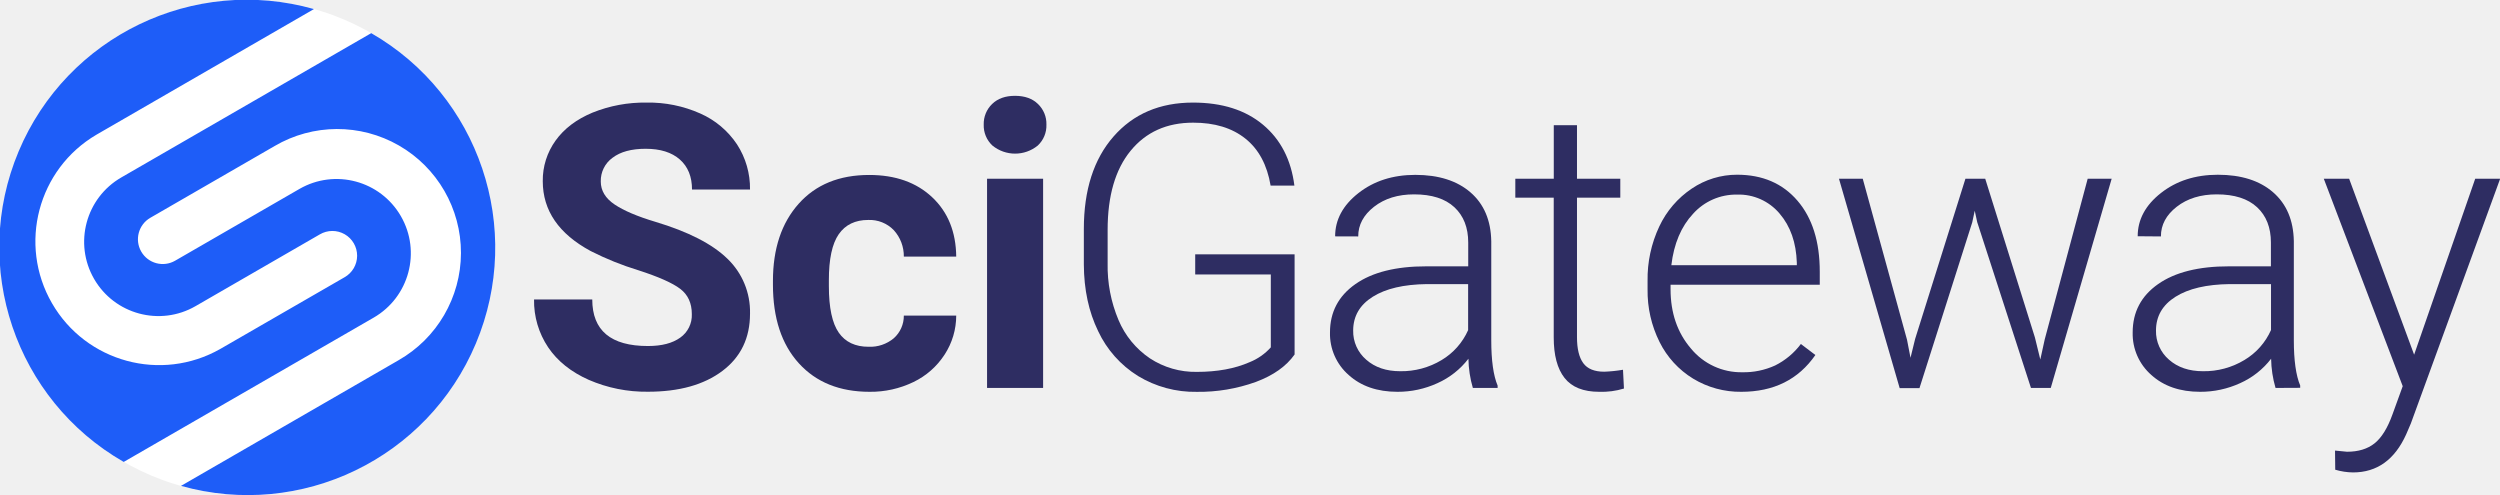
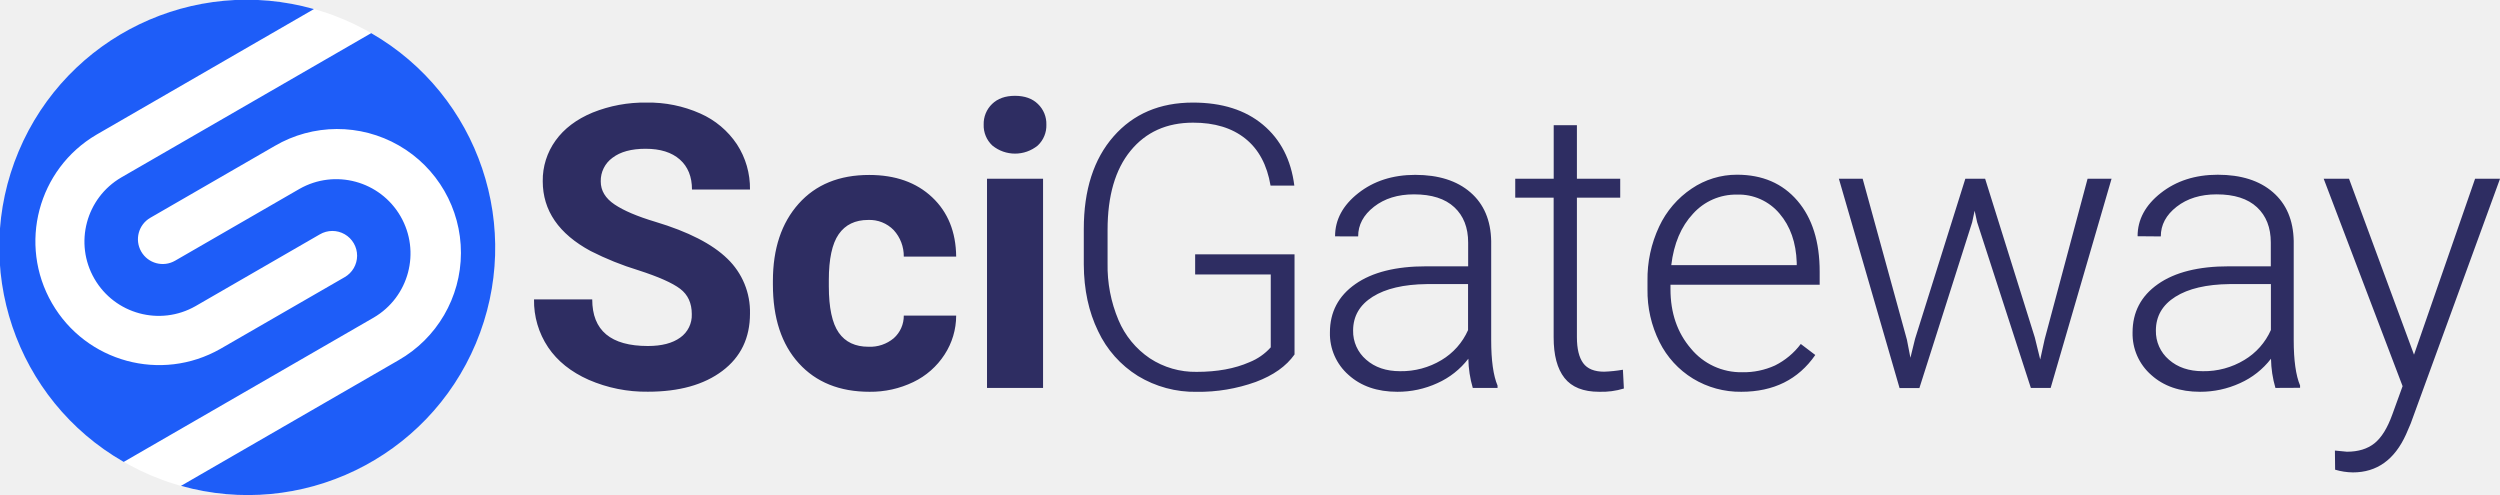
- <svg xmlns="http://www.w3.org/2000/svg" viewBox="0 0 1010.2 200">
-   <g fill="#2e2d62" data-name="Text">
-     <path transform="translate(-.5)" d="m280.05 126.91q0-6.63-4.68-10.19t-16.88-7.5a120.09 120.09 0 0 1-19.3-7.77q-19.36-10.45-19.37-28.21a27.43 27.43 0 0 1 5.18-16.44q5.19-7.23 14.92-11.29a56.1 56.1 0 0 1 21.83-4.06 51.14 51.14 0 0 1 21.72 4.41 34.6 34.6 0 0 1 14.83 12.46 32.66 32.66 0 0 1 5.27 18.28h-23.44q0-7.81-4.92-12.15t-13.83-4.33q-8.59 0-13.36 3.63a11.47 11.47 0 0 0-4.76 9.57q0 5.55 5.58 9.3t16.45 7q20 6 29.14 14.92a29.73 29.73 0 0 1 9.14 22.19q0 14.76-11.17 23.16t-30.08 8.4a58.16 58.16 0 0 1-23.91-4.8q-10.77-4.79-16.41-13.14a33.67 33.67 0 0 1-5.7-19.35h23.52q0 18.83 22.5 18.82 8.35 0 13.05-3.39a11.07 11.07 0 0 0 4.68-9.52z" />
-     <path transform="translate(-.5)" d="m351.5 140.12a14.83 14.83 0 0 0 10.16-3.44 12.08 12.08 0 0 0 4.06-9.14h21.17a28.86 28.86 0 0 1-4.69 15.74 30.93 30.93 0 0 1-12.61 11.1 39.64 39.64 0 0 1-17.7 3.94q-18.12 0-28.59-11.52t-10.47-31.8v-1.48q0-19.53 10.39-31.18t28.52-11.64q15.86 0 25.43 9t9.72 24h-21.17a15.56 15.56 0 0 0-4.06-10.7 13.57 13.57 0 0 0-10.32-4.12q-7.89 0-11.91 5.75t-4 18.66v2.35q0 13.06 4 18.78t12.07 5.7z" />
-     <path transform="translate(-.5)" d="M398,50.35A11.15,11.15,0,0,1,401.42,42q3.4-3.29,9.26-3.28T419.9,42a11.08,11.08,0,0,1,3.44,8.36,11.08,11.08,0,0,1-3.48,8.44,14.49,14.49,0,0,1-18.36,0A11.08,11.08,0,0,1,398,50.35Zm24,106.41H399.35V72.23H422Z" />
-     <path transform="translate(-.5)" d="M523.62,143.24q-5,7.11-15.67,11.1a67.89,67.89,0,0,1-23.86,4,44.22,44.22,0,0,1-23.75-6.41,42.62,42.62,0,0,1-16.1-18.12q-5.7-11.71-5.78-26.88V92.54q0-23.67,12-37.38t32.11-13.71q17.58,0,28.28,8.94T523.54,75h-9.61q-2.11-12.54-10.2-19T482.6,49.57q-15.93,0-25.23,11.34t-9.3,32v13.44a56.2,56.2,0,0,0,4.41,23,35,35,0,0,0,12.66,15.44,33.45,33.45,0,0,0,18.95,5.48q12.42,0,21.32-3.91a22.92,22.92,0,0,0,8.6-6V110.9H483.46v-8.13h40.16Z" />
-     <path transform="translate(-.5)" d="M595.65,156.76a44.6,44.6,0,0,1-1.79-11.8,32.51,32.51,0,0,1-12.54,9.88,38.39,38.39,0,0,1-16.13,3.48q-12.2,0-19.73-6.8a22.12,22.12,0,0,1-7.54-17.18q0-12.34,10.27-19.54t28.64-7.18h16.95V98q0-9.06-5.59-14.26t-16.29-5.2q-9.76,0-16.17,5t-6.4,12L540,95.51q0-10.08,9.38-17.46t23-7.39q14.14,0,22.31,7.07t8.4,19.73v40q0,12.27,2.57,18.36v.94ZM566.28,150A31.4,31.4,0,0,0,583,145.51a26.68,26.68,0,0,0,10.74-12.11V114.8H577.06q-14,.17-21.87,5.12t-7.9,13.63a15.1,15.1,0,0,0,5.28,11.8Q557.84,150,566.28,150Z" />
-     <path transform="translate(-.5)" d="M637.73,50.59V72.23h17.5v7.65h-17.5v56.39q0,7,2.54,10.48c1.69,2.3,4.52,3.45,8.47,3.45a56.86,56.86,0,0,0,7.58-.79l.39,7.59a30.47,30.47,0,0,1-10,1.32q-9.6,0-14-5.59t-4.38-16.44V79.88H612.81V72.23h15.54V50.59Z" />
-     <path transform="translate(-.5)" d="m704.14 158.32a36.68 36.68 0 0 1-19.49-5.32 36.2 36.2 0 0 1-13.56-14.81 46.11 46.11 0 0 1-4.84-21.29v-3.36a49.75 49.75 0 0 1 4.72-22 37.62 37.62 0 0 1 13.17-15.35 32.5 32.5 0 0 1 18.28-5.59q15.39 0 24.41 10.51t9 28.71v5.24h-60.29v1.79q0 14.39 8.25 24a26.21 26.21 0 0 0 20.74 9.57 30.5 30.5 0 0 0 13.24-2.73 29.39 29.39 0 0 0 10.43-8.69l5.86 4.45q-10.3 14.87-29.92 14.87zm-1.72-79.69a23.35 23.35 0 0 0-17.77 7.74q-7.23 7.72-8.79 20.78h50.7v-1q-0.39-12.18-6.95-19.84a21.58 21.58 0 0 0-17.19-7.68z" />
-     <path transform="translate(-.5)" d="m771.09 137.3 1.41 7.27 1.88-7.66 20.31-64.68h8l20.08 64.14 2.18 8.9 1.8-8.2 17.34-64.84h9.69l-24.61 84.53h-8l-21.72-67-1-4.61-1 4.68-21.33 67h-8l-24.53-84.6h9.61z" />
-     <path transform="translate(-.5)" d="M920,156.76a44.6,44.6,0,0,1-1.79-11.8,32.51,32.51,0,0,1-12.54,9.88,38.39,38.39,0,0,1-16.13,3.48q-12.2,0-19.73-6.8a22.12,22.12,0,0,1-7.54-17.18q0-12.34,10.27-19.54t28.64-7.18h16.95V98q0-9.06-5.59-14.26t-16.29-5.2q-9.76,0-16.17,5t-6.4,12l-9.38-.08q0-10.08,9.38-17.46t23-7.39q14.15,0,22.31,7.07t8.4,19.73v40q0,12.27,2.57,18.36v.94ZM890.67,150a31.4,31.4,0,0,0,16.76-4.53,26.68,26.68,0,0,0,10.74-12.11V114.8H901.45q-14,.17-21.87,5.12t-7.89,13.63a15.09,15.09,0,0,0,5.27,11.8Q882.23,150,890.67,150Z" />
-     <path transform="translate(-.5)" d="M976,143.32l24.68-71.09h10.08l-36.09,98.9-1.88,4.38q-6.94,15.39-21.48,15.39a26.22,26.22,0,0,1-7.19-1.1l-.08-7.73,4.85.47q6.87,0,11.13-3.4t7.23-11.68l4.14-11.41L939.5,72.23h10.24Z" />
-   </g>
-   <g data-name="White circle">
-     <circle cx="100" cy="100" r="100" fill="#fff" />
-   </g>
-   <g data-name="S mark">
-     <path transform="translate(-.5)" d="M150.51,13.39,49.52,71.7a30,30,0,0,0,30,52l50.23-29a10,10,0,1,1,10,17.32L89.52,141a50,50,0,0,1-50-86.6L127.37,3.66a100,100,0,0,0-76.88,183l101-58.31a30,30,0,0,0-30-52l-50.23,29A10,10,0,0,1,61.25,88l50.23-29a50,50,0,1,1,50,86.6L73.63,196.34A100,100,0,0,0,150.51,13.39Z" fill="#1e5df8" />
-   </g>
+ <svg xmlns="http://www.w3.org/2000/svg" width="1010.25" height="200" viewBox="0 0 1010.25 200">
+   <path d="M279.55 126.91q0-6.63-4.68-10.19t-16.88-7.5a120.09 120.09 0 0 1-19.3-7.77Q219.33 91 219.32 73.24a27.43 27.43 0 0 1 5.18-16.44q5.19-7.23 14.92-11.29a56.1 56.1 0 0 1 21.83-4.06 51.14 51.14 0 0 1 21.72 4.41 34.6 34.6 0 0 1 14.83 12.46 32.66 32.66 0 0 1 5.27 18.28h-23.44q0-7.81-4.92-12.15t-13.83-4.33q-8.59 0-13.36 3.63a11.47 11.47 0 0 0-4.76 9.57q0 5.55 5.58 9.3t16.45 7q20 6 29.14 14.92a29.73 29.73 0 0 1 9.14 22.19q0 14.76-11.17 23.16t-30.08 8.4a58.16 58.16 0 0 1-23.91-4.8q-10.77-4.79-16.41-13.14a33.67 33.67 0 0 1-5.7-19.35h23.52q0 18.83 22.5 18.82 8.35 0 13.05-3.39a11.07 11.07 0 0 0 4.68-9.52ZM351 140.12a14.83 14.83 0 0 0 10.16-3.44 12.08 12.08 0 0 0 4.06-9.14h21.17a28.86 28.86 0 0 1-4.69 15.74 30.93 30.93 0 0 1-12.61 11.1 39.64 39.64 0 0 1-17.7 3.94q-18.12 0-28.59-11.52T312.33 115v-1.48q0-19.53 10.39-31.18t28.52-11.64q15.86 0 25.43 9t9.72 24h-21.17a15.56 15.56 0 0 0-4.06-10.7 13.57 13.57 0 0 0-10.32-4.12q-7.89 0-11.91 5.75t-4 18.66v2.35q0 13.06 4 18.78t12.07 5.7Zm46.5-89.77a11.15 11.15 0 0 1 3.42-8.35q3.4-3.29 9.26-3.28T419.4 42a11.08 11.08 0 0 1 3.44 8.36 11.08 11.08 0 0 1-3.48 8.44 14.49 14.49 0 0 1-18.36 0 11.08 11.08 0 0 1-3.5-8.45Zm24 106.41h-22.65V72.23h22.65Zm101.62-13.52q-5 7.11-15.67 11.1a67.89 67.89 0 0 1-23.86 4 44.22 44.22 0 0 1-23.75-6.41 42.62 42.62 0 0 1-16.1-18.12q-5.7-11.71-5.78-26.88V92.54q0-23.67 12-37.38t32.11-13.71q17.58 0 28.28 8.94T523.04 75h-9.61q-2.11-12.54-10.2-19t-21.13-6.43q-15.93 0-25.23 11.34t-9.3 32v13.44a56.2 56.2 0 0 0 4.41 23 35 35 0 0 0 12.66 15.44 33.45 33.45 0 0 0 18.95 5.48q12.42 0 21.32-3.91a22.92 22.92 0 0 0 8.6-6V110.9h-30.55v-8.13h40.16Zm72.03 13.52a44.6 44.6 0 0 1-1.79-11.8 32.51 32.51 0 0 1-12.54 9.88 38.39 38.39 0 0 1-16.13 3.48q-12.2 0-19.73-6.8a22.12 22.12 0 0 1-7.54-17.18q0-12.34 10.27-19.54t28.64-7.18h16.95V98q0-9.06-5.59-14.26t-16.29-5.2q-9.76 0-16.17 5t-6.4 12l-9.33-.03q0-10.08 9.38-17.46t23-7.39q14.14 0 22.31 7.07t8.4 19.73v40q0 12.27 2.57 18.36v.94ZM565.78 150a31.4 31.4 0 0 0 16.72-4.49 26.68 26.68 0 0 0 10.74-12.11v-18.6h-16.68q-14 .17-21.87 5.12t-7.9 13.63a15.1 15.1 0 0 0 5.28 11.8q5.27 4.65 13.71 4.65Zm71.45-99.41v21.64h17.5v7.65h-17.5v56.39q0 7 2.54 10.48c1.69 2.3 4.52 3.45 8.47 3.45a56.86 56.86 0 0 0 7.58-.79l.39 7.59a30.47 30.47 0 0 1-10 1.32q-9.6 0-14-5.59t-4.38-16.44V79.88h-15.52v-7.65h15.54V50.59Zm66.41 107.73a36.68 36.68 0 0 1-19.49-5.32 36.2 36.2 0 0 1-13.56-14.81 46.11 46.11 0 0 1-4.84-21.29v-3.36a49.75 49.75 0 0 1 4.72-22 37.62 37.62 0 0 1 13.17-15.35 32.5 32.5 0 0 1 18.28-5.59q15.39 0 24.41 10.51t9 28.71v5.24h-60.29v1.79q0 14.39 8.25 24a26.21 26.21 0 0 0 20.74 9.57 30.5 30.5 0 0 0 13.24-2.73A29.39 29.39 0 0 0 727.7 139l5.86 4.45q-10.3 14.87-29.92 14.87Zm-1.72-79.69a23.35 23.35 0 0 0-17.77 7.74q-7.23 7.72-8.79 20.78h50.7v-1q-.39-12.18-6.95-19.84a21.58 21.58 0 0 0-17.19-7.68Zm68.67 58.67 1.41 7.27 1.88-7.66 20.31-64.68h8l20.08 64.14 2.18 8.9 1.8-8.2 17.34-64.84h9.69l-24.61 84.53h-8l-21.72-67-1-4.61-1 4.68-21.33 67h-8l-24.53-84.6h9.61Zm148.91 19.46a44.6 44.6 0 0 1-1.79-11.8 32.51 32.51 0 0 1-12.54 9.88 38.39 38.39 0 0 1-16.13 3.48q-12.2 0-19.73-6.8a22.12 22.12 0 0 1-7.54-17.18q0-12.34 10.27-19.54t28.64-7.18h16.95V98q0-9.06-5.59-14.26t-16.29-5.2q-9.76 0-16.17 5t-6.4 12l-9.38-.08q0-10.08 9.38-17.46t23-7.39q14.15 0 22.31 7.07t8.4 19.73v40q0 12.27 2.57 18.36v.94ZM890.17 150a31.4 31.4 0 0 0 16.76-4.53 26.68 26.68 0 0 0 10.74-12.11V114.8h-16.72q-14 .17-21.87 5.12t-7.89 13.63a15.09 15.09 0 0 0 5.27 11.8q5.27 4.65 13.71 4.65Zm85.33-6.68 24.68-71.09h10.08l-36.09 98.9-1.88 4.38q-6.94 15.39-21.48 15.39a26.22 26.22 0 0 1-7.19-1.1l-.08-7.73 4.85.47q6.87 0 11.13-3.4t7.23-11.68l4.14-11.41L939 72.23h10.24Z" data-name="Text" fill="#2e2d62" />
+   <circle cx="100" cy="100" r="100" fill="#fff" data-name="White circle" />
+   <path d="M150.01 13.39 49.02 71.7a30.017 30.017 0 0 0 30 52l50.23-29a10 10 0 1 1 10 17.32L89.02 141a50 50 0 0 1-50-86.6l87.85-50.74a100 100 0 0 0-76.88 183l101-58.31a30.017 30.017 0 0 0-30-52l-50.23 29A10.015 10.015 0 0 1 60.75 88l50.23-29a50 50 0 1 1 50 86.6l-87.85 50.74a100 100 0 0 0 76.88-182.95Z" fill="#1e5df8" data-name="S mark" />
</svg>
